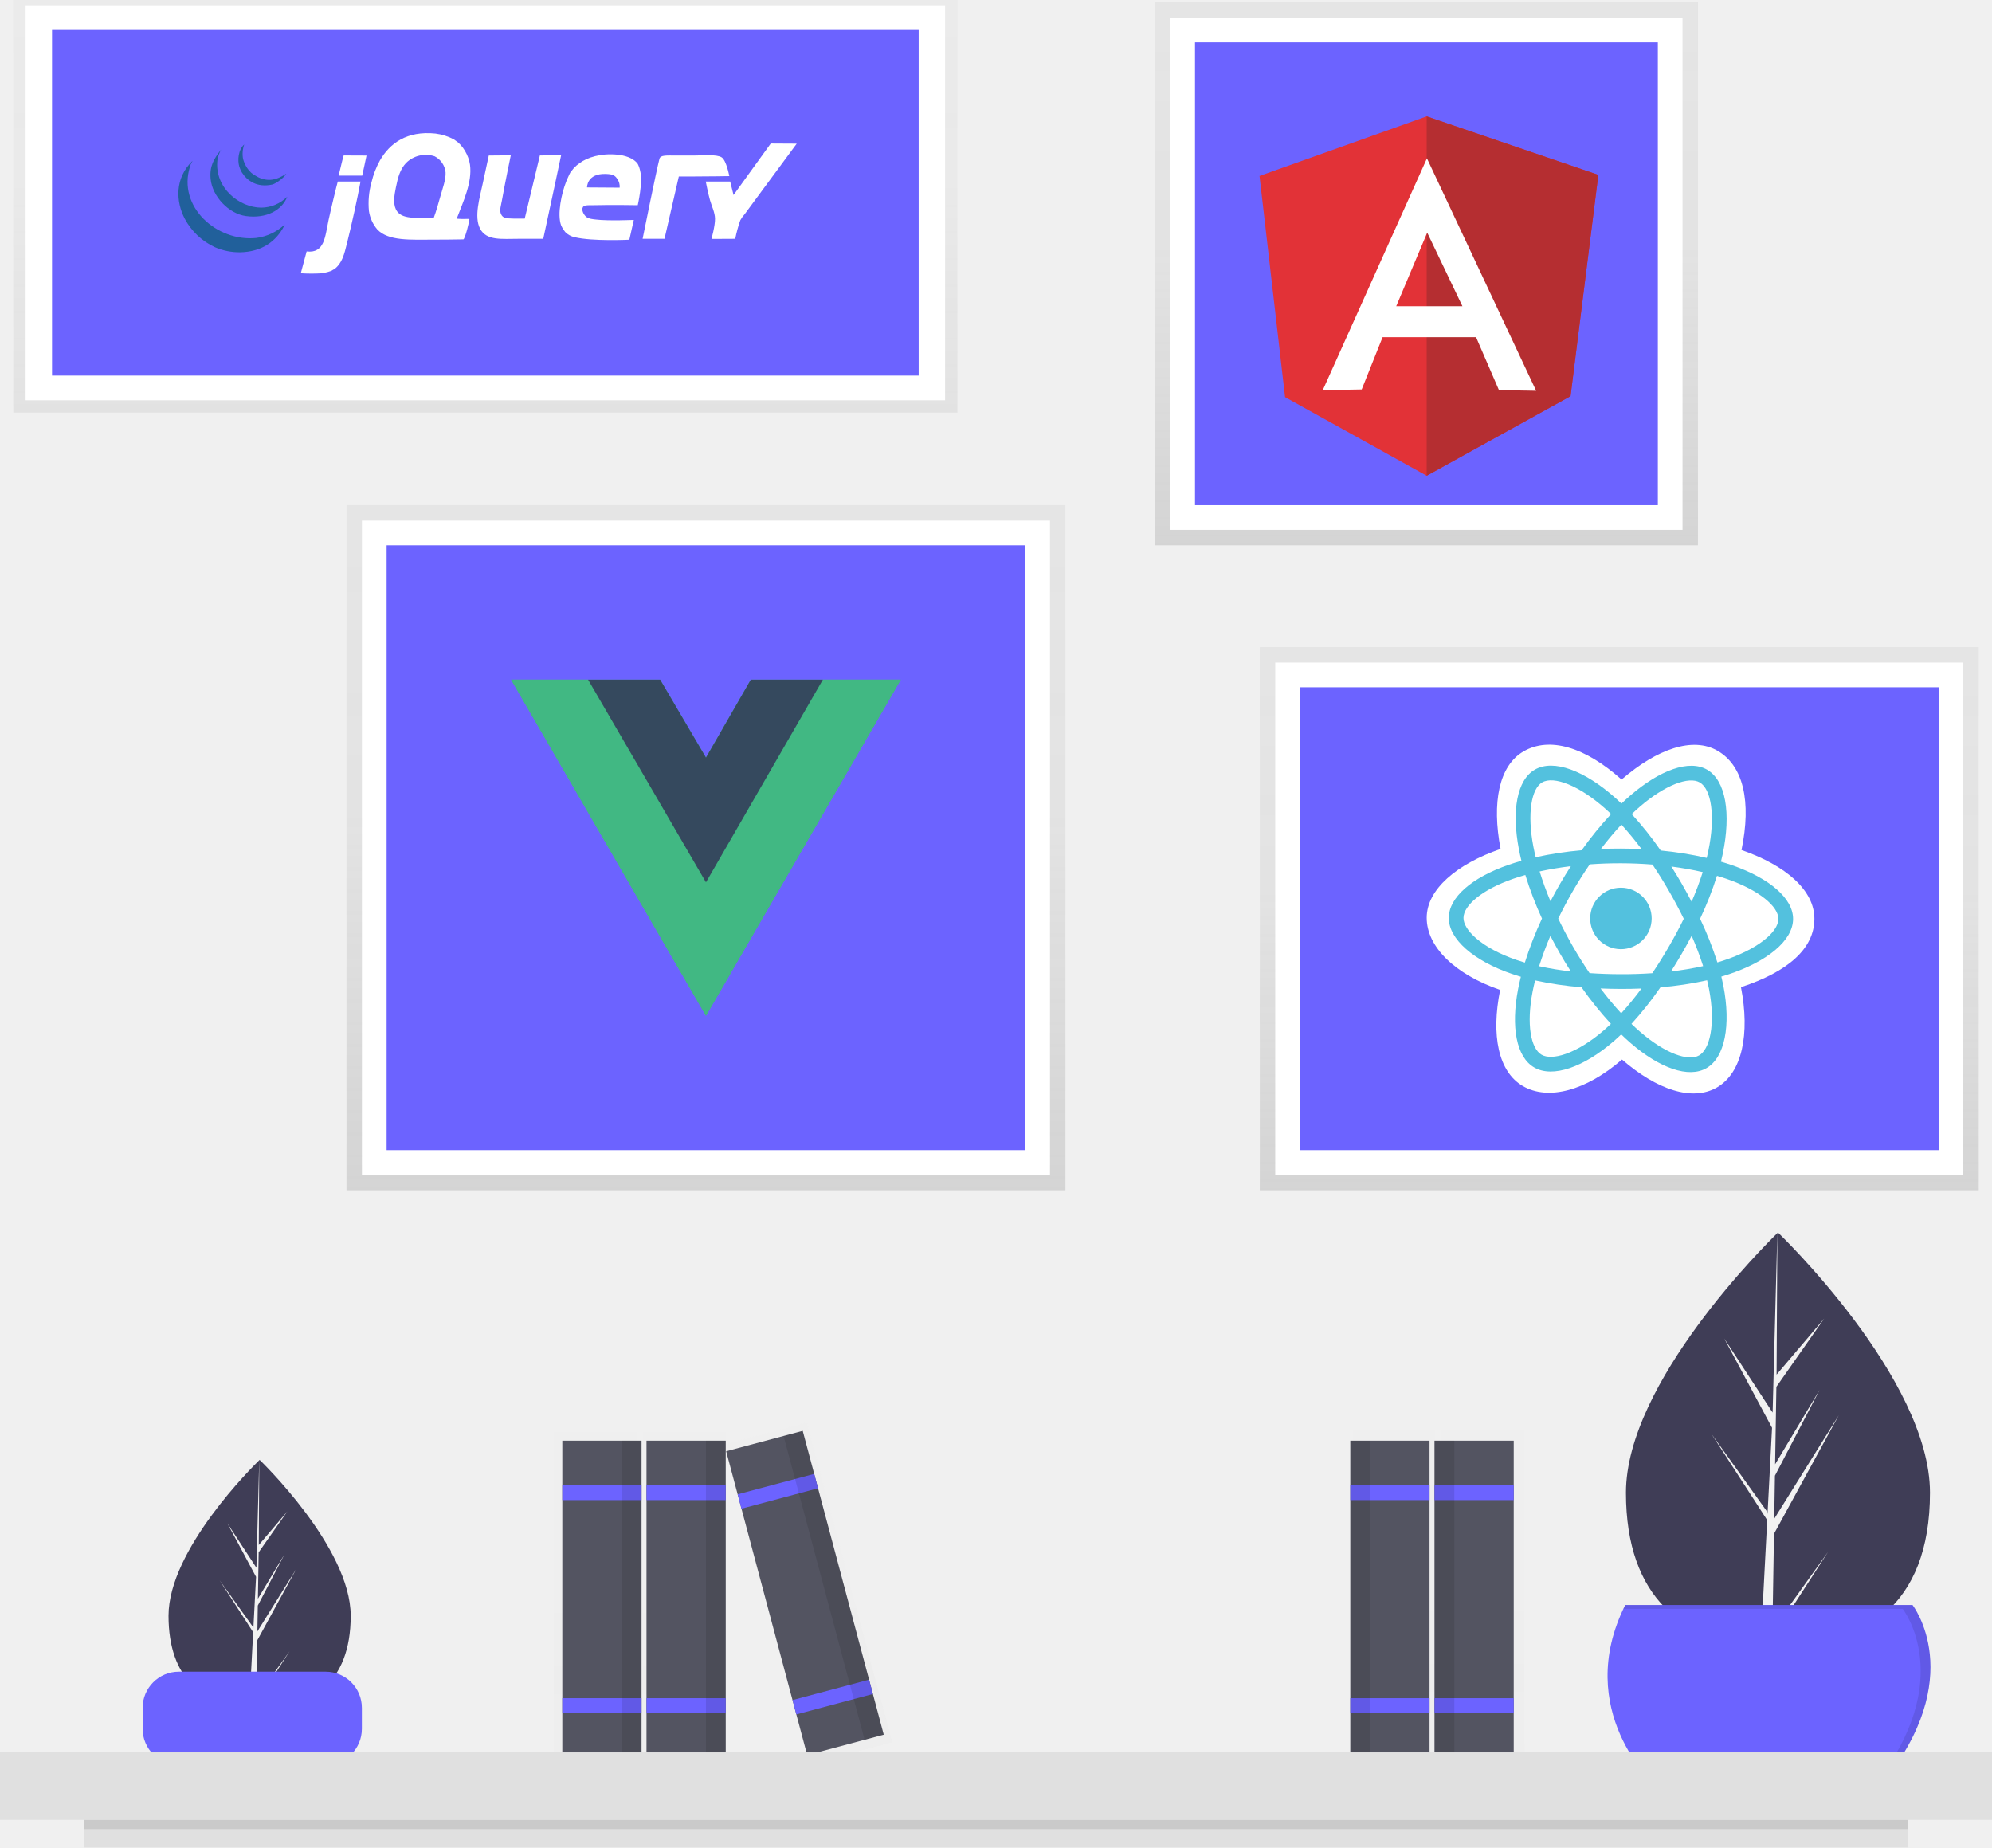
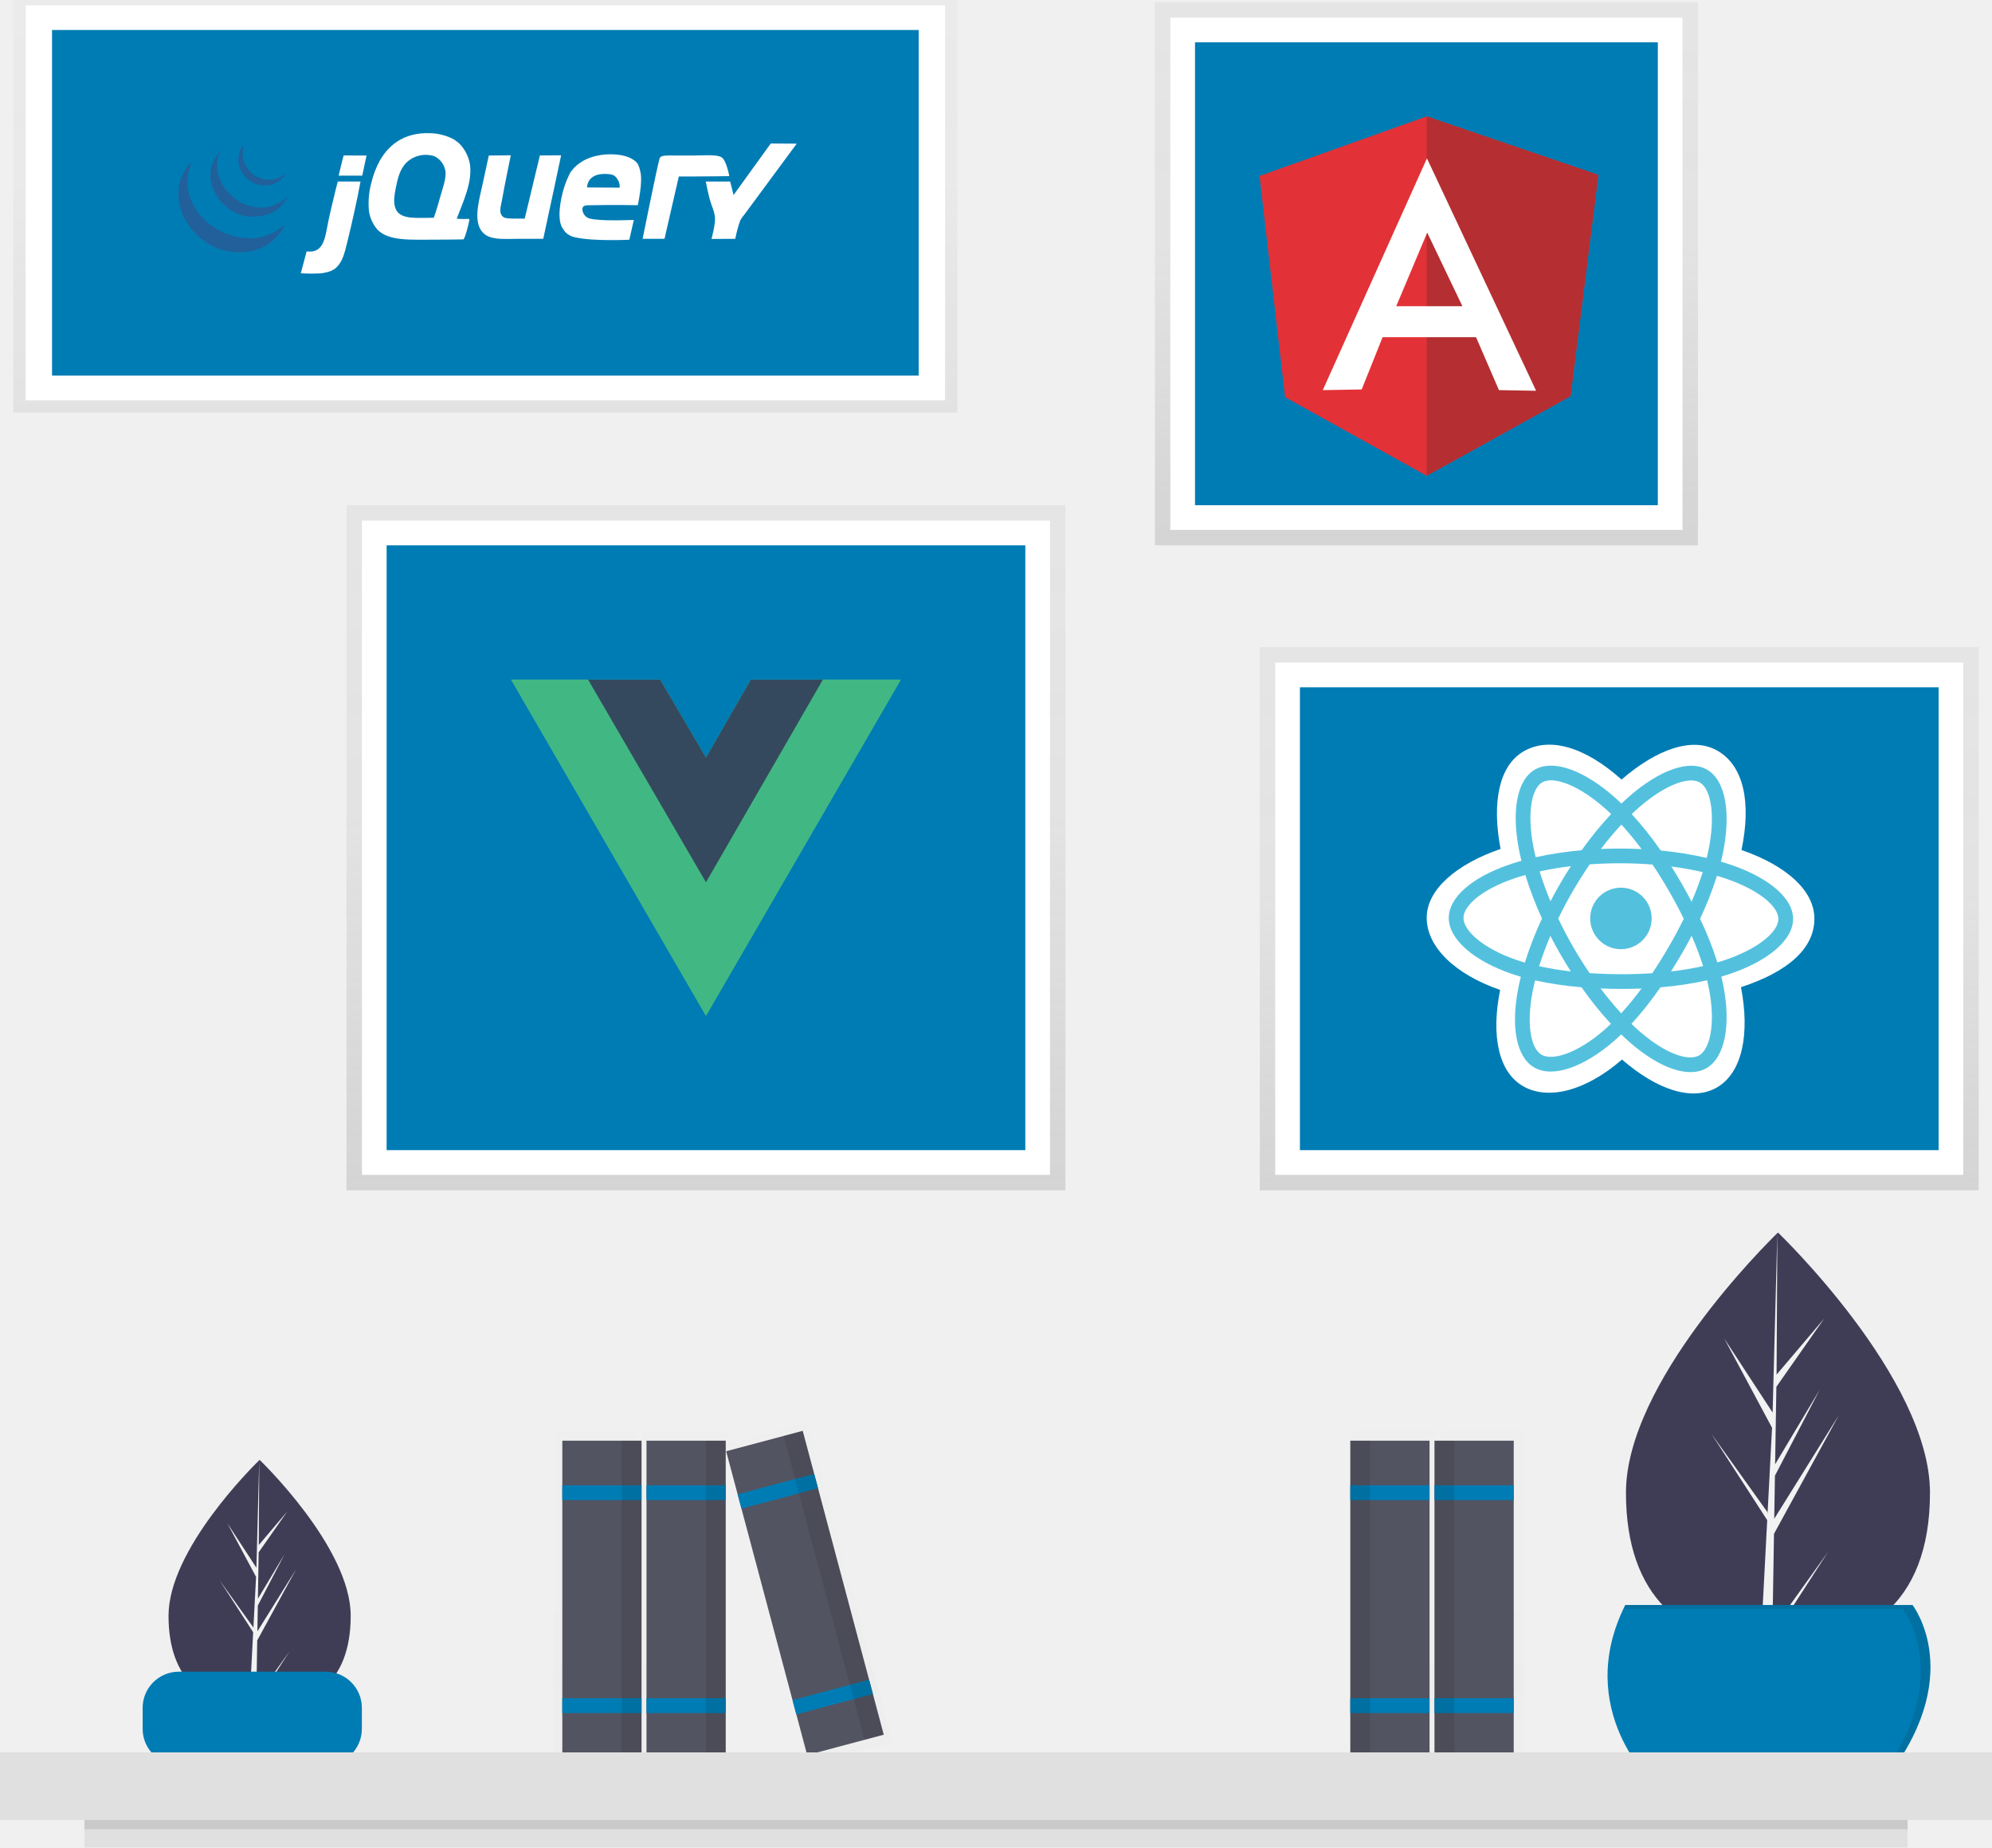
<svg xmlns="http://www.w3.org/2000/svg" xmlns:xlink="http://www.w3.org/1999/xlink" id="e8aabfee-d00f-44c0-b6f7-c40294f8dfa6" data-name="Layer 1" width="787.169" height="730" viewBox="0 0 787.169 730">
  <defs>
    <linearGradient id="a3c4672e-2259-4d6c-8c24-5949363a8af1" x1="278.973" y1="470.295" x2="278.973" y2="199.617" gradientUnits="userSpaceOnUse">
      <stop offset="0" stop-color="gray" stop-opacity="0.25" />
      <stop offset="0.535" stop-color="gray" stop-opacity="0.12" />
      <stop offset="1" stop-color="gray" stop-opacity="0.1" />
    </linearGradient>
    <linearGradient id="acf699b8-10e6-407b-86e3-0f7f8fa4bdb6" x1="191.795" y1="163.039" x2="191.795" y2="0" xlink:href="#a3c4672e-2259-4d6c-8c24-5949363a8af1" />
    <linearGradient id="b28a1e8f-be05-408d-a6f5-6fd2e5b0337f" x1="563.673" y1="215.467" x2="563.673" y2="0.876" xlink:href="#a3c4672e-2259-4d6c-8c24-5949363a8af1" />
    <linearGradient id="f1fc4b36-2829-4464-83b0-fd2af5b19fd6" x1="639.878" y1="470.295" x2="639.878" y2="255.703" xlink:href="#a3c4672e-2259-4d6c-8c24-5949363a8af1" />
    <linearGradient id="bb60ebe1-81e2-422a-a970-aa43062904da" x1="453.701" y1="780.902" x2="453.701" y2="650.043" gradientTransform="matrix(-1, 0, 0, 1, 1039.585, -85)" xlink:href="#a3c4672e-2259-4d6c-8c24-5949363a8af1" />
    <linearGradient id="a1b2f907-b002-48c8-973d-a12b277f13d1" x1="488.734" y1="780.902" x2="488.734" y2="650.043" gradientTransform="matrix(-1, 0, 0, 1, 1039.585, -85)" xlink:href="#a3c4672e-2259-4d6c-8c24-5949363a8af1" />
    <linearGradient id="a8136d5f-4c26-4562-977f-ea29024932d1" x1="235.319" y1="696.902" x2="235.319" y2="566.043" xlink:href="#a3c4672e-2259-4d6c-8c24-5949363a8af1" />
    <linearGradient id="eaaf4b84-3353-429f-a894-84d4b3cd89b7" x1="270.352" y1="696.902" x2="270.352" y2="566.043" xlink:href="#a3c4672e-2259-4d6c-8c24-5949363a8af1" />
    <linearGradient id="fa1ca12c-a5d3-4b88-b665-ae3e1db189da" x1="319.81" y1="696.88" x2="319.81" y2="561.944" xlink:href="#a3c4672e-2259-4d6c-8c24-5949363a8af1" />
  </defs>
  <path d="M969.076,674.787c0,45.239-26.894,61.036-60.068,61.036-.772,0-1.541-.008-2.304-.029-1.536-.033-3.06-.1-4.563-.209-29.942-2.117-53.204-18.728-53.204-60.799,0-43.535,55.626-98.472,59.822-102.551l.008-.004c.159-.159.242-.238.242-.238S969.076,629.544,969.076,674.787Z" transform="translate(-206.4153 -85)" fill="#3f3d56" />
  <path d="M906.817,728.902,928.789,698.204l-22.027,34.067-.058,3.524c-1.536-.033-3.06-.1-4.563-.209l2.367-45.26-.017-.351.042-.067.221-4.275L882.673,651.479l22.148,30.948.054.906,1.791-34.196-18.904-35.29,19.133,29.282,1.862-70.893.008-.242v.238l-.309,55.906,18.816-22.164-18.895,26.978-.497,30.618,17.572-29.383L907.806,668.078l-.276,17.021,25.508-40.901-25.604,46.842Z" transform="translate(-206.4153 -85)" fill="#f2f2f2" />
  <path d="M345,723.419c0,27.107-16.115,36.573-35.993,36.573-.463,0-.923-.005-1.381-.018-.921-.02-1.834-.06-2.734-.125-17.941-1.268-31.88-11.222-31.88-36.43,0-26.086,33.331-59.004,35.845-61.448l.005-.003c.095-.095.145-.143.145-.143S345,696.31,345,723.419Z" transform="translate(-206.4153 -85)" fill="#3f3d56" />
  <path d="M307.694,755.844l13.166-18.394-13.198,20.413-.035,2.111c-.921-.02-1.834-.06-2.734-.125l1.418-27.119-.01-.21.025-.04.133-2.562-13.231-20.465,13.271,18.544.033.543,1.073-20.49L296.277,686.904l11.465,17.546,1.116-42.479.005-.145v.143l-.185,33.498,11.275-13.281-11.322,16.165-.298,18.346,10.529-17.606L308.287,719.399l-.165,10.199L323.406,705.09,308.064,733.158Z" transform="translate(-206.4153 -85)" fill="#f2f2f2" />
  <rect x="136.928" y="199.617" width="284.09" height="270.678" fill="url(#a3c4672e-2259-4d6c-8c24-5949363a8af1)" />
  <rect x="143.024" y="205.713" width="271.898" height="258.486" fill="#fff" />
-   <rect x="152.779" y="215.467" width="252.389" height="238.977" fill="#6c63ff" />
+   <rect x="152.779" y="215.467" width="252.389" height="238.977" fill="#007cb4" />
  <path d="M531.584,353.55h30.797L485.388,486.362,408.396,353.55h58.899l18.093,30.797,17.708-30.797Z" transform="translate(-206.4153 -85)" fill="#41b883" />
  <path d="M408.396,353.55,485.388,486.362l76.993-132.812H531.584l-46.196,79.687-46.581-79.687Z" transform="translate(-206.4153 -85)" fill="#41b883" />
  <path d="M438.808,353.55l46.581,80.072,46.196-80.072h-28.487l-17.708,30.797-18.093-30.797Z" transform="translate(-206.4153 -85)" fill="#35495e" />
  <g opacity="0.5">
    <rect x="5.247" width="373.097" height="163.039" fill="url(#acf699b8-10e6-407b-86e3-0f7f8fa4bdb6)" />
  </g>
  <rect x="10.124" y="2.095" width="363.343" height="156.067" fill="#fff" />
-   <rect x="20.564" y="11.849" width="342.463" height="136.558" fill="#6c63ff" />
+   <rect x="20.564" y="11.849" width="342.463" height="136.558" fill="#007cb4" />
  <path d="M510.99,141.702l10.259.057s-19.073,25.845-20.631,27.952A12.016,12.016,0,0,0,498.954,172.04a52.041,52.041,0,0,0-1.997,7.321l-9.387.047s1.461-5.241,1.4-8.033c-.053-2.439-1.298-4.875-1.996-7.321-.706-2.476-1.664-7.321-1.664-7.321h9.651l1.331,5.324,14.698-20.355" transform="translate(-206.4153 -85)" fill="#fff" />
  <path d="M491.564,147.153c1.893,1.141,3.055,7.437,3.055,7.437s-9.906.146-15.297.146h-4.659l-5.657,24.624h-8.652s5.384-26.76,6.655-31.612c.412-1.571,2.822-1.301,6.891-1.301H480.4c4.196,0,9.101-.536,11.164.705m-40.277,11.993a5.186,5.186,0,0,0-.915-3.411c-1.012-1.56-1.946-1.923-4.609-2.007-7.517-.236-7.371,5.334-7.371,5.334Zm8.152-6.379c1.102,3.974-.998,13.311-.998,13.311s-10.965-.183-16.971,0c-1.867.057-4.103-.203-4.659.666-.782,1.217.286,3.092,1.191,3.883,1.042.911,3.071,1.015,3.8,1.108,4.875.619,15.077.16,15.077.16l-1.767,7.826s-14.417.723-21.629-.998a7.341,7.341,0,0,1-3.661-1.996c-.246-.266-.46-.628-.693-.942a8.745,8.745,0,0,1-.971-1.721c-1.647-4.389.193-12.797,1.997-17.303.209-.522.472-1.184.749-1.747.346-.702.638-1.494.915-1.913.186-.289.416-.476.609-.749a11.174,11.174,0,0,1,.722-.915,13.713,13.713,0,0,1,2.33-1.996c3.004-2.25,8.442-3.997,14.974-3.328,2.459.253,6.173,1.131,7.986,3.661a11.171,11.171,0,0,1,.998,2.995Zm-39.681-6.349,8.389-.049s-4.675,22.178-7.058,32.993h-9.651c-6.744,0-12.751.835-15.306-3.993-2.479-4.688-.113-12.398.998-17.636.785-3.707,2.44-11.284,2.44-11.284l8.692-.08s-2.456,11.796-3.478,17.686c-.366,2.11-1.121,4.096-.332,5.656.749,1.485,1.797,1.591,4.991,1.664,1.012.024,4.326,0,4.326,0l5.99-24.957m-39.266,15.973c.878-3.121,2.16-6.505,1.997-9.317a7.999,7.999,0,0,0-4.326-6.322,11.085,11.085,0,0,0-11.314,2.662c-2.359,2.556-3.158,5.541-3.993,9.651-.622,3.051-1.131,6.272,0,8.651,2.003,4.207,8.249,3.288,14.974,3.328.998-2.675,1.823-5.68,2.662-8.652Zm11.647-12.312c.958,6.968-2.718,14.658-5.251,21.346,2.582.233,4.845-.036,5.008.157.17.25-1.731,7.983-2.393,8.003-2.049.053-8.841.11-11.673.11-9.241,0-17.886.602-22.294-3.993a14.493,14.493,0,0,1-3.328-7.321,31.047,31.047,0,0,1,.999-11.313,34.242,34.242,0,0,1,3.328-8.652c3.883-6.778,10.638-11.809,21.962-10.648a21.09,21.09,0,0,1,7.321,2.329c.136.08.613.459.722.526,2.662,1.694,5.088,5.737,5.601,9.457ZM351.253,146.457c-.559,2.546-1.118,5.431-1.707,7.947h-9.317c.722-2.788,1.274-5.56,1.997-7.986,2.981,0,5.753.04,9.028.04M339.896,156.733h8.985c-1.175,6.502-3.501,16.99-5.324,24.291-1.141,4.569-1.903,7.903-4.991,10.315-.276.216-.436.114-.666.333-.569.543-3.201,1.172-4.658,1.331a66.98,66.98,0,0,1-7.96-.026c.762-2.785,1.624-6.129,2.303-8.626,7.098.859,7.277-5.85,8.652-12.312.795-3.734,3.205-13.81,3.66-15.307" transform="translate(-206.4153 -85)" fill="#fff" />
  <path d="M318.932,173.704l-.193.499c-3.281,6.389-9.095,10.309-17.387,10.482a24.309,24.309,0,0,1-9.983-1.996A25.787,25.787,0,0,1,279.391,171.374c-3.431-6.645-4.05-15.889,3.084-22.794.11,0-.865,1.497-.755,1.497l-.196.639c-5.141,16.095,10.698,29.889,26.095,28.311a20.225,20.225,0,0,0,11.313-5.324" transform="translate(-206.4153 -85)" fill="#21609b" />
  <path d="M309.615,167.049a14.732,14.732,0,0,0,10.316-4.326c-2.096,5.321-8.166,8.741-16.305,7.653-6.815-.912-13.307-7.77-13.976-14.642-.489-5.001,1.254-7.986,4.126-11.607a12.145,12.145,0,0,0-1.464,4.286c-1.091,10.818,8.642,18.578,17.303,18.635" transform="translate(-206.4153 -85)" fill="#21609b" />
  <path d="M319.541,153.611c-.602,1.381-4.069,3.99-5.6,4.316-6.063,1.292-9.946-1.583-11.98-4.855a14.983,14.983,0,0,1-.961-2.162c-.789-2.682-.426-6.739,1.927-8.838a11.048,11.048,0,0,0-.439,5.823,12.932,12.932,0,0,0,1.604,3.504,9.216,9.216,0,0,0,3.66,3.235,9.71,9.71,0,0,0,1.84.881c1.527.45,4.752,1.634,9.95-1.903" transform="translate(-206.4153 -85)" fill="#21609b" />
  <rect x="456.377" y="0.876" width="214.592" height="214.592" fill="url(#b28a1e8f-be05-408d-a6f5-6fd2e5b0337f)" />
  <rect x="462.474" y="6.972" width="202.399" height="202.399" fill="#fff" />
-   <rect x="472.228" y="16.726" width="182.891" height="182.891" fill="#6c63ff" />
+   <rect x="472.228" y="16.726" width="182.891" height="182.891" fill="#007cb4" />
  <path d="M704.136,154.523l66.053-23.535,67.832,23.116-10.983,87.392-56.849,31.484-55.96-31.066Z" transform="translate(-206.4153 -85)" fill="#e23237" />
  <path d="M838.021,154.105l-67.832-23.116v141.992l56.849-31.432,10.983-87.444Z" transform="translate(-206.4153 -85)" fill="#b52e31" />
  <path d="M770.294,147.568l-41.159,91.576,15.376-.261,8.264-20.659h36.923l9.048,20.92,14.696.261-43.147-91.837Zm.105,29.34,13.911,29.078H758.16l12.239-29.078Z" transform="translate(-206.4153 -85)" fill="#fff" />
  <rect x="497.832" y="255.703" width="284.09" height="214.592" fill="url(#f1fc4b36-2829-4464-83b0-fd2af5b19fd6)" />
  <rect x="503.929" y="261.8" width="271.898" height="202.399" fill="#fff" />
-   <rect x="513.683" y="271.554" width="252.389" height="182.891" fill="#6c63ff" />
+   <rect x="513.683" y="271.554" width="252.389" height="182.891" fill="#007cb4" />
  <path d="M770.198,447.589c-.037,11.57,11.227,22.406,29.019,28.551-3.613,17.895-.739,32.337,8.994,37.991,10.004,5.812,24.949,1.858,39.161-10.486,13.777,11.932,27.724,16.655,37.485,11.046,10.032-5.765,13.126-21.167,9.529-39.644,18.571-6.075,28.978-15.252,29.015-26.974.036-11.302-11.252-21.114-28.804-27.219,3.996-19.216.706-33.309-9.43-39.196-9.772-5.677-23.912-.801-37.969,11.355-14.543-12.995-28.515-16.992-38.678-11.152-9.799,5.631-12.636,20.317-9.126,38.566C782.164,426.372,770.233,436.333,770.198,447.589Z" transform="translate(-206.4153 -85)" fill="#fff" />
  <path d="M890.856,426.849q-2.17-.752-4.376-1.394.371-1.486.686-2.985c3.366-16.084,1.239-29.056-6.15-33.347-7.085-4.116-18.706.116-30.462,10.281q-1.738,1.506-3.397,3.098-1.104-1.065-2.248-2.089c-12.252-10.948-24.553-15.584-31.962-11.327-7.104,4.082-9.243,16.265-6.306,31.527q.438,2.267.991,4.51c-1.744.489-3.429,1.012-5.041,1.568-14.42,4.976-23.645,12.818-23.67,20.982-.027,8.432,9.822,16.921,24.81,22.097q1.823.627,3.675,1.162-.61,2.411-1.084,4.854c-2.893,14.978-.708,26.885,6.351,30.987,7.291,4.235,19.565-.056,31.536-10.453q1.419-1.233,2.847-2.608,1.786,1.734,3.667,3.367c11.532,9.987,22.94,14.041,30.019,9.973,7.311-4.202,9.723-16.978,6.693-32.542q-.347-1.783-.804-3.64,1.293-.377,2.533-.782c15.614-5.118,25.788-13.441,25.815-21.986.026-8.193-9.445-16.148-24.124-21.253Z" transform="translate(-206.4153 -85)" fill="#53c1de" />
  <path d="M887.353,464.565c-.744.244-1.509.479-2.287.708a136.419,136.419,0,0,0-6.835-17.258,136.361,136.361,0,0,0,6.675-16.964c1.39.408,2.74.837,4.041,1.289,12.577,4.373,20.237,10.806,20.221,15.744-.017,5.26-8.333,12.062-21.814,16.482Zm-5.623,11.055c1.34,6.882,1.515,13.101.597,17.959-.824,4.365-2.463,7.272-4.481,8.432-4.296,2.468-13.456-.787-23.317-9.327q-1.696-1.469-3.412-3.13A136.587,136.587,0,0,0,862.568,475.109a135.683,135.683,0,0,0,18.436-2.782q.41,1.681.726,3.294Zm-56.593,25.796c-4.194,1.466-7.53,1.498-9.543.329-4.284-2.488-6.038-12.05-3.564-24.859q.441-2.271,1.008-4.514a136.677,136.677,0,0,0,18.327,2.712,141.437,141.437,0,0,0,11.634,14.467q-1.27,1.221-2.6,2.379c-5.294,4.598-10.594,7.855-15.261,9.487ZM805.629,464.275c-6.627-2.289-12.097-5.253-15.842-8.48-3.365-2.901-5.06-5.776-5.053-8.104.016-4.954,7.422-11.25,19.755-15.506q2.322-.798,4.688-1.459a139.397,139.397,0,0,0,6.577,17.204,141.512,141.512,0,0,0-6.769,17.407Q807.294,464.847,805.629,464.275Zm6.72-44.76c-2.516-13.076-.787-22.929,3.494-25.389,4.561-2.621,14.613,1.169,25.192,10.621.676.604,1.355,1.237,2.035,1.891a139.285,139.285,0,0,0-11.635,14.306,142.021,142.021,0,0,0-18.165,2.764q-.514-2.086-.922-4.195Zm58.643,14.677q-1.984-3.453-4.116-6.817c4.34.562,8.496,1.303,12.399,2.208a123.985,123.985,0,0,1-4.392,11.702q-1.875-3.585-3.892-7.092ZM847.133,410.804a124.302,124.302,0,0,1,7.976,9.691q-8.035-.405-16.081-.054c2.654-3.477,5.372-6.707,8.105-9.636ZM822.972,434.079q-2.013,3.466-3.863,7.024c-1.68-4.02-3.116-7.971-4.286-11.787,3.885-.857,8.027-1.553,12.342-2.079Q824.988,430.609,822.972,434.079Zm4.185,34.747a123.758,123.758,0,0,1-12.533-2.056c1.214-3.875,2.706-7.902,4.448-11.998q1.834,3.571,3.835,7.052Q824.949,465.376,827.157,468.826Zm19.9,16.555c-2.745-2.981-5.483-6.278-8.155-9.823q3.907.166,7.96.179,4.16.013,8.214-.157A123.602,123.602,0,0,1,847.058,485.381Zm27.839-30.641a123.437,123.437,0,0,1,4.531,11.983,123.352,123.352,0,0,1-12.699,2.123q2.168-3.413,4.199-6.91,2.064-3.554,3.969-7.196Zm-8.995,4.277q-3.108,5.361-6.56,10.511c-4.038.276-8.21.411-12.461.398-4.234-.013-8.352-.158-12.317-.428q-3.507-5.157-6.616-10.569-3.092-5.379-5.77-10.981,2.704-5.583,5.822-10.95v.001q3.115-5.365,6.63-10.482c4.047-.293,8.197-.44,12.391-.427,4.213.013,8.366.188,12.41.509q3.445,5.127,6.522,10.488,3.093,5.371,5.831,10.935-2.744,5.6-5.881,10.995Zm12.195-64.868c4.548,2.642,6.286,13.244,3.38,27.13q-.286,1.357-.62,2.703a139.239,139.239,0,0,0-18.183-2.932,136.542,136.542,0,0,0-11.456-14.39q1.533-1.469,3.138-2.86c10.073-8.71,19.471-12.132,23.741-9.651Z" transform="translate(-206.4153 -85)" fill="#fff" />
  <path d="M846.989,435.738a12.15,12.15,0,1,1-12.188,12.111,12.149,12.149,0,0,1,12.188-12.111" transform="translate(-206.4153 -85)" fill="#53c1de" />
  <g opacity="0.7">
    <g opacity="0.1">
      <polygon points="602.37 565.043 602.37 583.59 602.37 589.773 602.37 672.203 602.37 678.386 602.37 695.902 577.64 695.902 569.397 695.902 569.397 678.386 569.397 672.203 569.397 589.773 569.397 583.59 569.397 565.043 577.64 565.043 602.37 565.043" fill="url(#bb60ebe1-81e2-422a-a970-aa43062904da)" />
    </g>
    <g opacity="0.1">
      <polygon points="567.337 565.043 567.337 583.59 567.337 589.773 567.337 672.203 567.337 678.386 567.337 695.902 542.607 695.902 534.364 695.902 534.364 678.386 534.364 672.203 534.364 589.773 534.364 583.59 534.364 565.043 542.607 565.043 567.337 565.043" fill="url(#a1b2f907-b002-48c8-973d-a12b277f13d1)" />
    </g>
  </g>
-   <rect x="56.364" y="660.516" width="86.635" height="36.866" rx="14.297" fill="#6c63ff" />
+   <rect x="56.364" y="660.516" width="86.635" height="36.866" rx="14.297" fill="#007cb4" />
  <g opacity="0.7">
    <g opacity="0.1">
      <polygon points="218.832 566.043 218.832 584.59 218.832 590.773 218.832 673.203 218.832 679.386 218.832 696.902 243.562 696.902 251.805 696.902 251.805 679.386 251.805 673.203 251.805 590.773 251.805 584.59 251.805 566.043 243.562 566.043 218.832 566.043" fill="url(#a8136d5f-4c26-4562-977f-ea29024932d1)" />
    </g>
    <g opacity="0.1">
      <polygon points="253.866 566.043 253.866 584.59 253.866 590.773 253.866 673.203 253.866 679.386 253.866 696.902 278.595 696.902 286.838 696.902 286.838 679.386 286.838 673.203 286.838 590.773 286.838 584.59 286.838 566.043 278.595 566.043 253.866 566.043" fill="url(#eaaf4b84-3353-429f-a894-84d4b3cd89b7)" />
    </g>
    <g opacity="0.1">
      <polygon points="352.601 688.383 325.251 585.838 325.251 585.838 323.658 579.865 323.658 579.865 318.878 561.944 287.019 570.441 291.799 588.362 291.799 588.362 293.068 593.119 314.635 673.982 314.635 673.982 316.228 679.955 316.228 679.955 320.742 696.88 352.601 688.383" fill="url(#fa1ca12c-a5d3-4b88-b665-ae3e1db189da)" />
    </g>
  </g>
  <rect x="222.207" y="569.241" width="31.309" height="124.256" fill="#535461" />
-   <rect x="222.207" y="586.853" width="31.309" height="5.87" fill="#6c63ff" />
-   <rect x="222.207" y="670.994" width="31.309" height="5.87" fill="#6c63ff" />
+   <rect x="222.207" y="586.853" width="31.309" height="5.87" fill="#007cb4" />
+   <rect x="222.207" y="670.994" width="31.309" height="5.87" fill="#007cb4" />
  <rect x="245.689" y="569.241" width="7.827" height="124.256" opacity="0.1" />
  <rect x="255.473" y="569.241" width="31.309" height="124.256" fill="#535461" />
-   <rect x="255.473" y="586.853" width="31.309" height="5.87" fill="#6c63ff" />
-   <rect x="255.473" y="670.994" width="31.309" height="5.87" fill="#6c63ff" />
+   <rect x="255.473" y="586.853" width="31.309" height="5.87" fill="#007cb4" />
+   <rect x="255.473" y="670.994" width="31.309" height="5.87" fill="#007cb4" />
  <rect x="278.954" y="569.241" width="7.827" height="124.256" opacity="0.1" />
  <rect x="508.851" y="652.285" width="31.309" height="124.256" transform="translate(-372.8078 74.29859) rotate(-14.93399)" fill="#535461" />
-   <rect x="498.135" y="671.3" width="31.309" height="5.87" transform="translate(-362.8158 70.17999) rotate(-14.93399)" fill="#6c63ff" />
-   <rect x="519.819" y="752.6" width="31.309" height="5.87" transform="translate(-383.0349 78.51409) rotate(-14.93399)" fill="#6c63ff" />
+   <rect x="498.135" y="671.3" width="31.309" height="5.87" transform="translate(-362.8158 70.17999) rotate(-14.93399)" fill="#007cb4" />
+   <rect x="519.819" y="752.6" width="31.309" height="5.87" transform="translate(-383.0349 78.51409) rotate(-14.93399)" fill="#007cb4" />
  <rect x="531.936" y="649.259" width="7.827" height="124.256" transform="translate(-371.6449 77.11985) rotate(-14.93399)" opacity="0.1" />
  <rect x="773.279" y="654.241" width="31.309" height="124.256" transform="translate(1371.451 1347.739) rotate(-180)" fill="#535461" />
-   <rect x="773.279" y="671.853" width="31.309" height="5.87" transform="translate(1371.451 1264.575) rotate(-180)" fill="#6c63ff" />
-   <rect x="773.279" y="755.994" width="31.309" height="5.87" transform="translate(1371.451 1432.859) rotate(-180)" fill="#6c63ff" />
+   <rect x="773.279" y="671.853" width="31.309" height="5.87" transform="translate(1371.451 1264.575) rotate(-180)" fill="#007cb4" />
+   <rect x="773.279" y="755.994" width="31.309" height="5.87" transform="translate(1371.451 1432.859) rotate(-180)" fill="#007cb4" />
  <rect x="773.279" y="654.241" width="7.827" height="124.256" transform="translate(1347.97 1347.739) rotate(-180)" opacity="0.1" />
  <rect x="740.014" y="654.241" width="31.309" height="124.256" transform="translate(1304.921 1347.739) rotate(-180)" fill="#535461" />
-   <rect x="740.014" y="671.853" width="31.309" height="5.87" transform="translate(1304.921 1264.575) rotate(-180)" fill="#6c63ff" />
-   <rect x="740.014" y="755.994" width="31.309" height="5.87" transform="translate(1304.921 1432.859) rotate(-180)" fill="#6c63ff" />
+   <rect x="740.014" y="671.853" width="31.309" height="5.87" transform="translate(1304.921 1264.575) rotate(-180)" fill="#007cb4" />
+   <rect x="740.014" y="755.994" width="31.309" height="5.87" transform="translate(1304.921 1432.859) rotate(-180)" fill="#007cb4" />
  <rect x="740.014" y="654.241" width="7.827" height="124.256" transform="translate(1281.439 1347.739) rotate(-180)" opacity="0.1" />
-   <path d="M848.654,719.163H962.166s22.393,28.571-12.355,71.041H860.237S827.805,760.861,848.654,719.163Z" transform="translate(-206.4153 -85)" fill="#6c63ff" />
+   <path d="M848.654,719.163H962.166s22.393,28.571-12.355,71.041H860.237S827.805,760.861,848.654,719.163Z" transform="translate(-206.4153 -85)" fill="#007cb4" />
  <g opacity="0.1">
    <path d="M962.166,719.163H848.654c-.259.517-.503,1.031-.745,1.544H958.305s21.844,27.881-11.117,69.497h2.623C984.559,747.734,962.166,719.163,962.166,719.163Z" transform="translate(-206.4153 -85)" />
  </g>
  <rect y="692.4" width="787.169" height="26.684" fill="#e0e0e0" />
  <rect x="33.355" y="719.084" width="720.46" height="10.916" fill="#e0e0e0" />
  <rect x="33.355" y="719.084" width="720.46" height="3.639" opacity="0.1" />
</svg>
